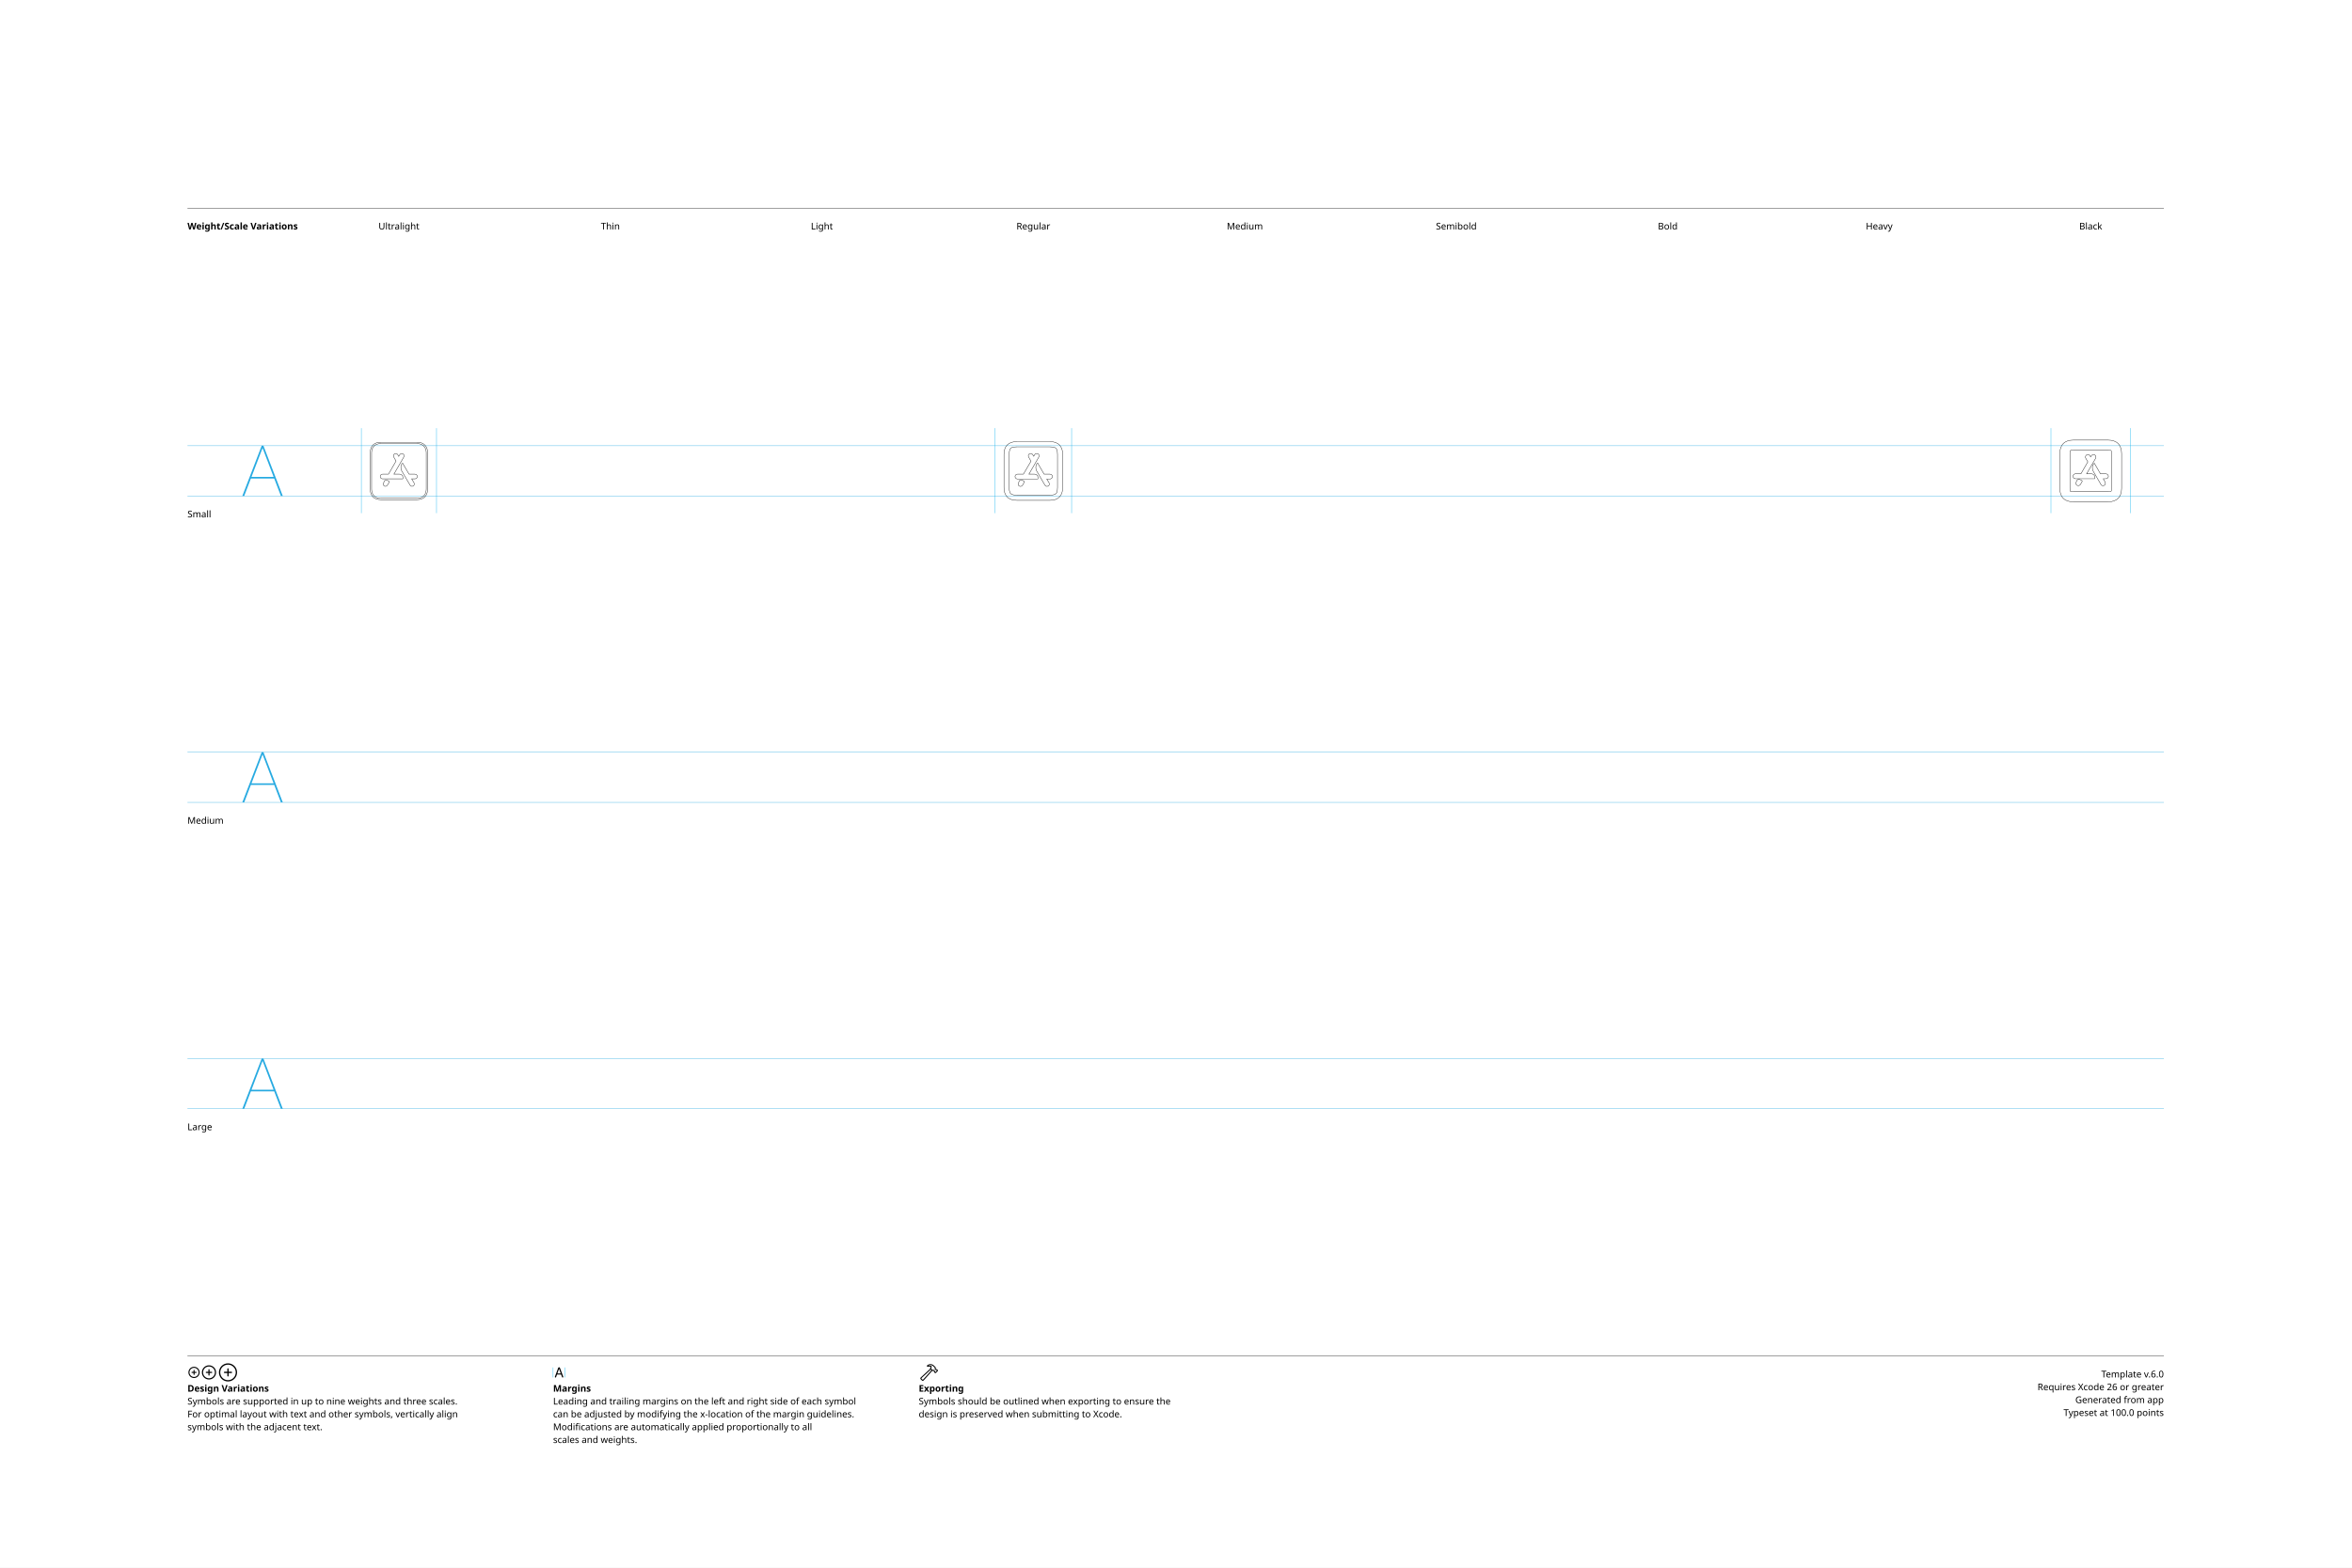
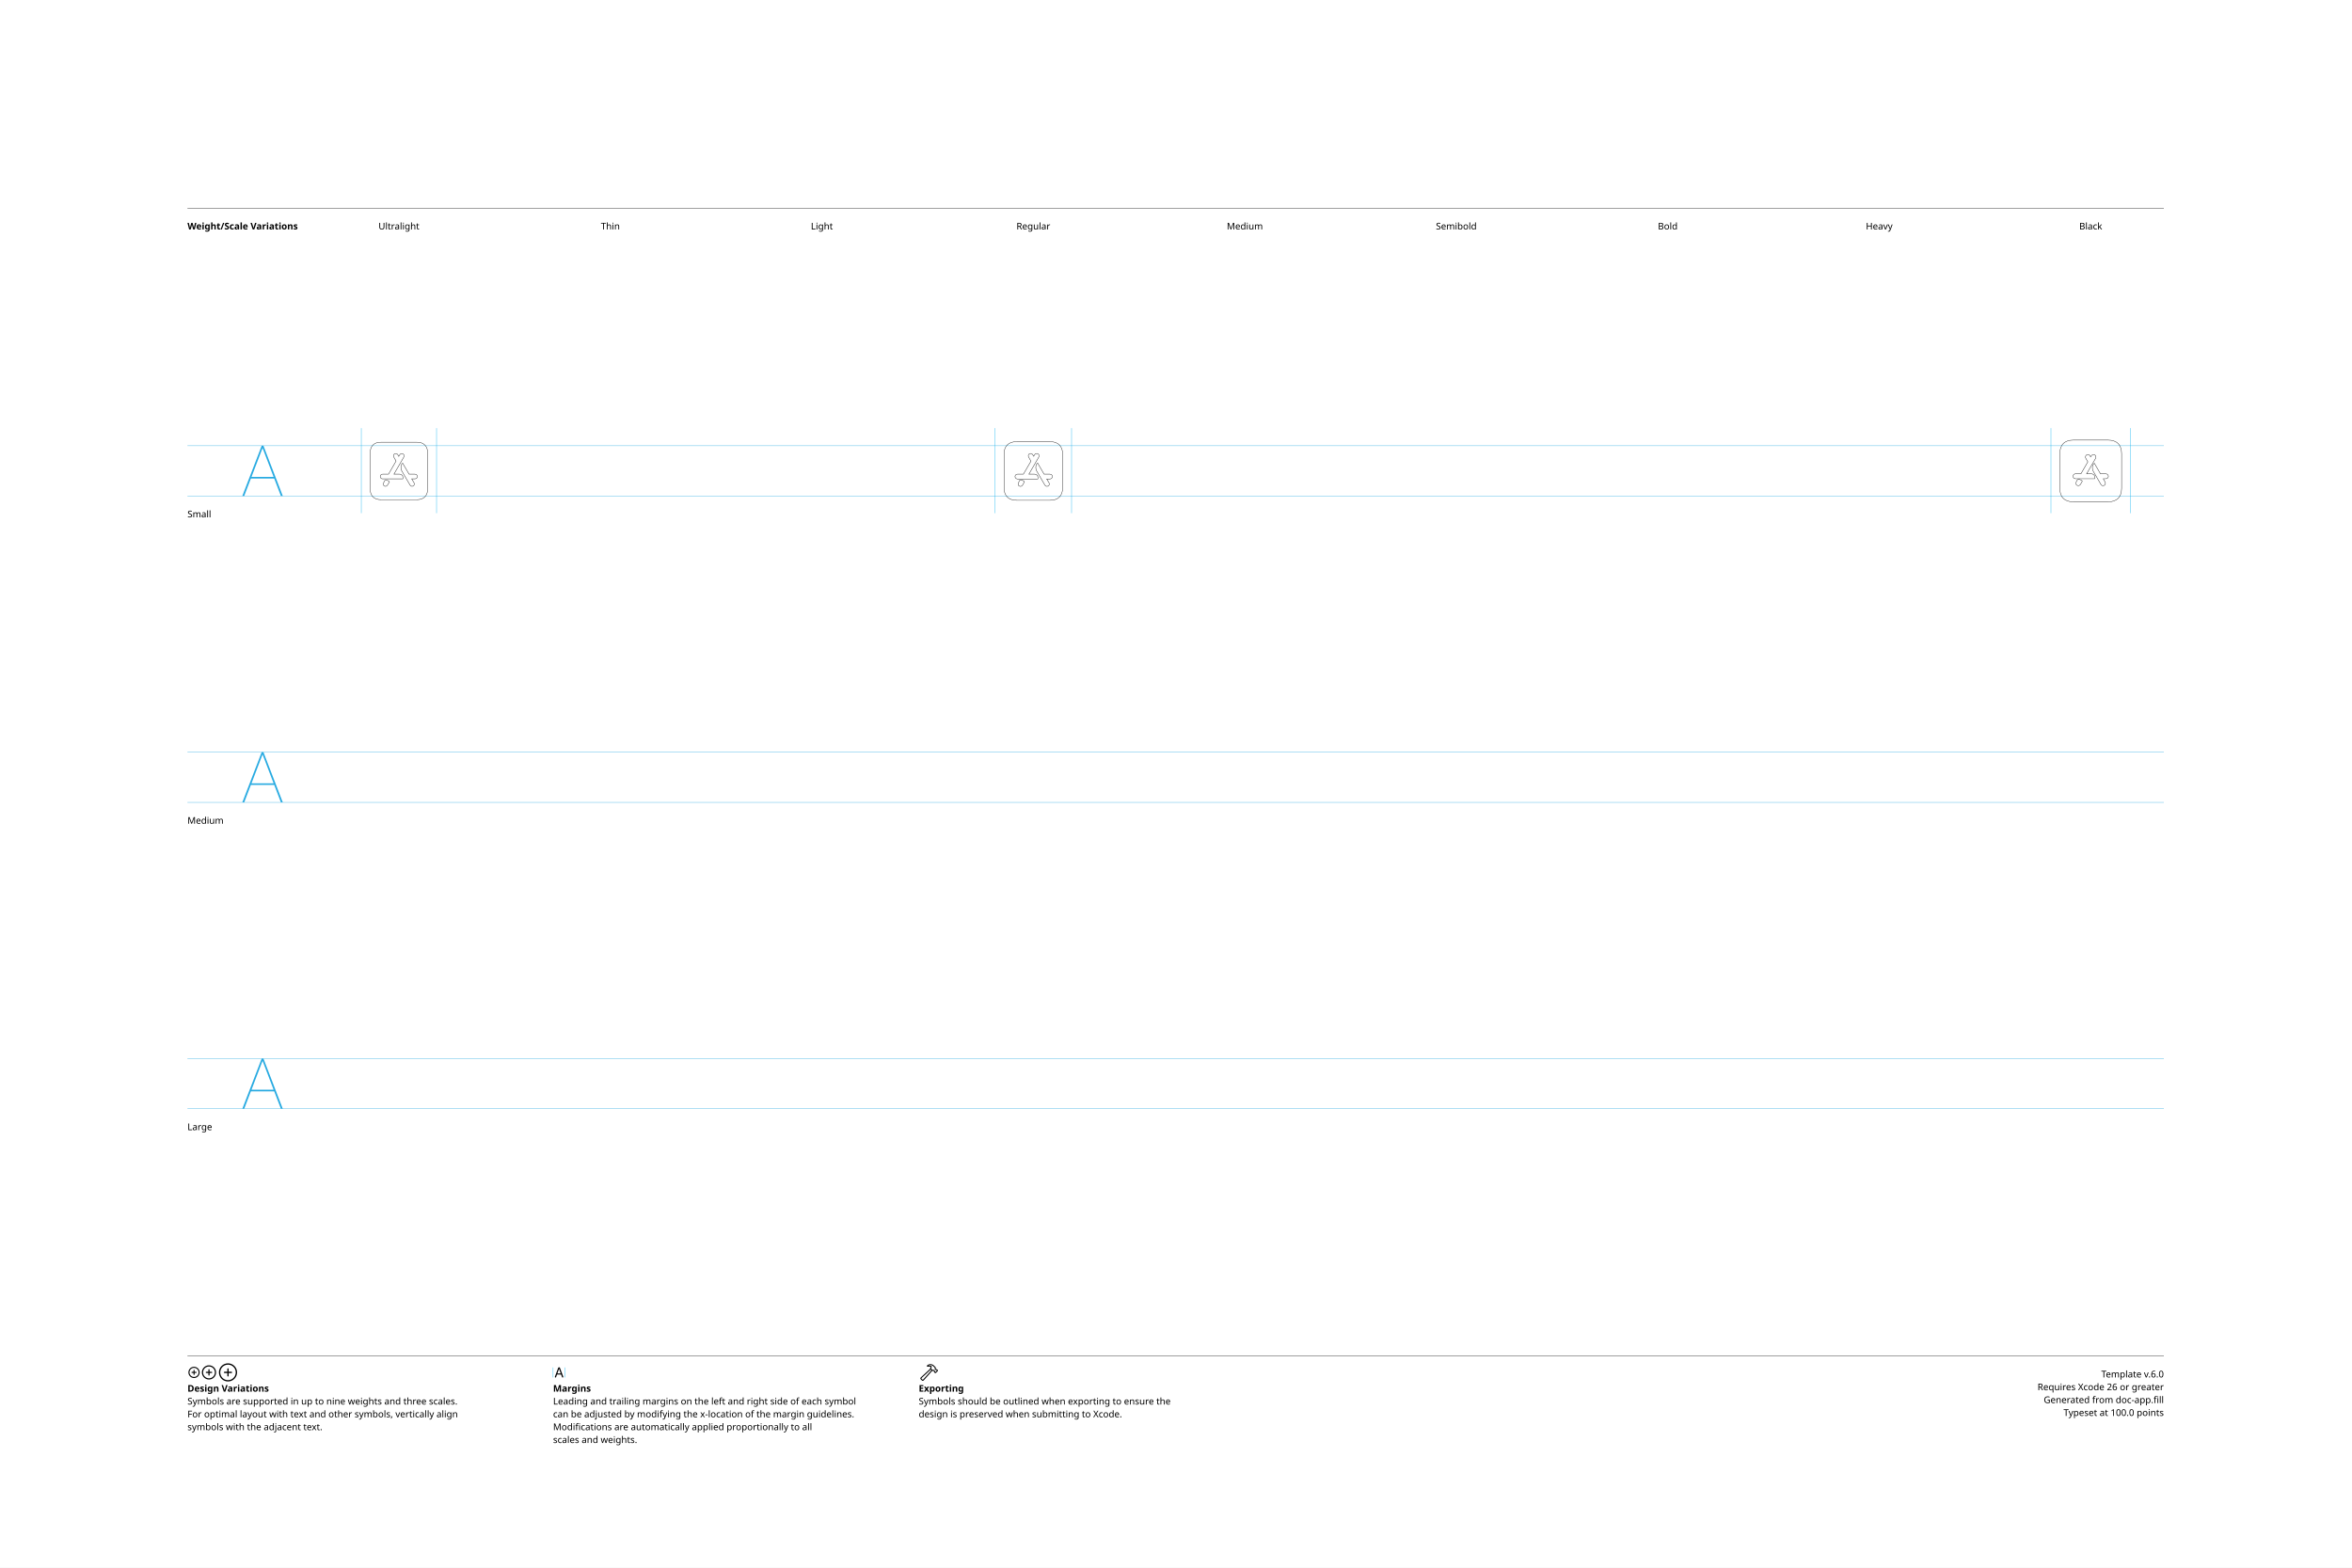
<svg xmlns="http://www.w3.org/2000/svg" version="1.1" viewBox="0 0 3300 2200">
  <style>

.monochrome-0 {-sfsymbols-motion-group:0}

.SFSymbolsPreviewWireframe {fill:none;opacity:1.0;stroke:black;stroke-width:0.5}
 </style>
  <g id="Notes">
    <rect height="2200" id="artboard" style="fill:white;opacity:1" width="3300" x="0" y="0" />
    <line style="fill:none;stroke:black;opacity:1;stroke-width:0.5;" x1="263" x2="3036" y1="292" y2="292" />
    <text style="stroke:none;fill:black;font-family:sans-serif;font-size:13;font-weight:bold;" transform="matrix(1 0 0 1 263 322)">Weight/Scale Variations</text>
    <text style="stroke:none;fill:black;font-family:sans-serif;font-size:13;text-anchor:middle;" transform="matrix(1 0 0 1 559.711 322)">Ultralight</text>
    <text style="stroke:none;fill:black;font-family:sans-serif;font-size:13;text-anchor:middle;" transform="matrix(1 0 0 1 856.422 322)">Thin</text>
    <text style="stroke:none;fill:black;font-family:sans-serif;font-size:13;text-anchor:middle;" transform="matrix(1 0 0 1 1153.13 322)">Light</text>
    <text style="stroke:none;fill:black;font-family:sans-serif;font-size:13;text-anchor:middle;" transform="matrix(1 0 0 1 1449.84 322)">Regular</text>
    <text style="stroke:none;fill:black;font-family:sans-serif;font-size:13;text-anchor:middle;" transform="matrix(1 0 0 1 1746.56 322)">Medium</text>
    <text style="stroke:none;fill:black;font-family:sans-serif;font-size:13;text-anchor:middle;" transform="matrix(1 0 0 1 2043.27 322)">Semibold</text>
    <text style="stroke:none;fill:black;font-family:sans-serif;font-size:13;text-anchor:middle;" transform="matrix(1 0 0 1 2339.98 322)">Bold</text>
    <text style="stroke:none;fill:black;font-family:sans-serif;font-size:13;text-anchor:middle;" transform="matrix(1 0 0 1 2636.69 322)">Heavy</text>
    <text style="stroke:none;fill:black;font-family:sans-serif;font-size:13;text-anchor:middle;" transform="matrix(1 0 0 1 2933.4 322)">Black</text>
    <line style="fill:none;stroke:black;opacity:1;stroke-width:0.5;" x1="263" x2="3036" y1="1903" y2="1903" />
    <g transform="matrix(0.2 0 0 0.2 263 1933)">
      <path d="m46.24 4.15c21.777 0 39.453-17.627 39.453-39.404s-17.676-39.404-39.453-39.404c-21.729 0-39.404 17.627-39.404 39.404s17.676 39.404 39.404 39.404Zm0-7.422c-17.676 0-31.934-14.307-31.934-31.982s14.258-31.982 31.934-31.982 31.982 14.307 31.982 31.982-14.307 31.982-31.982 31.982Zm3.613-17.773v-28.467c0-2.246-1.465-3.76-3.711-3.76-2.148 0-3.613 1.514-3.613 3.76v28.467c0 2.197 1.465 3.711 3.613 3.711 2.246 0 3.711-1.514 3.711-3.711Zm-17.822-10.596h28.418c2.197 0 3.711-1.465 3.711-3.613 0-2.197-1.514-3.711-3.711-3.711h-28.418c-2.246 0-3.76 1.514-3.76 3.711 0 2.148 1.514 3.613 3.76 3.613Z" />
    </g>
    <g transform="matrix(0.2 0 0 0.2 281.506 1933)">
      <path d="m58.545 14.551c27.49 0 49.805-22.314 49.805-49.805s-22.314-49.805-49.805-49.805-49.805 22.314-49.805 49.805 22.314 49.805 49.805 49.805Zm0-8.301c-22.949 0-41.504-18.555-41.504-41.504s18.555-41.504 41.504-41.504 41.504 18.555 41.504 41.504-18.555 41.504-41.504 41.504Zm4.053-23.096v-36.914c0-2.49-1.709-4.199-4.15-4.199-2.393 0-4.053 1.709-4.053 4.199v36.914c0 2.441 1.66 4.15 4.053 4.15 2.441 0 4.15-1.66 4.15-4.15Zm-22.559-14.404h36.963c2.441 0 4.15-1.611 4.15-4.004 0-2.441-1.709-4.15-4.15-4.15h-36.963c-2.49 0-4.15 1.709-4.15 4.15 0 2.393 1.66 4.004 4.15 4.004Z" />
    </g>
    <g transform="matrix(0.2 0 0 0.2 304.924 1933)">
      <path d="m74.853 28.32c35.107 0 63.623-28.467 63.623-63.574s-28.516-63.623-63.623-63.623-63.574 28.516-63.574 63.623 28.467 63.574 63.574 63.574Zm0-9.082c-30.127 0-54.492-24.365-54.492-54.492s24.365-54.492 54.492-54.492 54.492 24.365 54.492 54.492-24.365 54.492-54.492 54.492Zm4.443-30.322v-48.486c0-2.734-1.855-4.639-4.541-4.639-2.588 0-4.443 1.904-4.443 4.639v48.486c0 2.686 1.855 4.59 4.443 4.59 2.686 0 4.541-1.855 4.541-4.59Zm-28.711-19.775h48.486c2.686 0 4.59-1.807 4.59-4.395 0-2.734-1.855-4.59-4.59-4.59h-48.486c-2.734 0-4.59 1.855-4.59 4.59 0 2.588 1.855 4.395 4.59 4.395Z" />
    </g>
    <text style="stroke:none;fill:black;font-family:sans-serif;font-size:13;font-weight:bold;" transform="matrix(1 0 0 1 263 1953)">Design Variations</text>
    <text style="stroke:none;fill:black;font-family:sans-serif;font-size:13;" transform="matrix(1 0 0 1 263 1971)">Symbols are supported in up to nine weights and three scales.</text>
    <text style="stroke:none;fill:black;font-family:sans-serif;font-size:13;" transform="matrix(1 0 0 1 263 1989)">For optimal layout with text and other symbols, vertically align</text>
    <text style="stroke:none;fill:black;font-family:sans-serif;font-size:13;" transform="matrix(1 0 0 1 263 2007)">symbols with the adjacent text.</text>
    <line style="fill:none;stroke:#00AEEF;stroke-width:0.5;opacity:1.0;" x1="776" x2="776" y1="1919" y2="1933" />
    <g transform="matrix(0.2 0 0 0.2 776 1933)">
      <path d="m16.553 0.781c2.588 0 3.857-0.977 4.785-3.711l20.557-57.52h0.244l20.605 57.52c0.928 2.734 2.197 3.711 4.736 3.711 2.588 0 4.248-1.562 4.248-4.004 0-0.83-0.146-1.611-0.537-2.637l-22.9-60.986c-1.123-2.979-3.125-4.492-6.25-4.492-3.027 0-5.078 1.465-6.152 4.443l-22.9 61.084c-0.391 1.025-0.537 1.807-0.537 2.637 0 2.441 1.562 3.955 4.102 3.955Zm10.205-20.947h30.664c2.002 0 3.662-1.66 3.662-3.662 0-2.051-1.66-3.662-3.662-3.662h-30.664c-2.002 0-3.662 1.611-3.662 3.662 0 2.002 1.66 3.662 3.662 3.662Z" />
    </g>
    <line style="fill:none;stroke:#00AEEF;stroke-width:0.5;opacity:1.0;" x1="792.836" x2="792.836" y1="1919" y2="1933" />
    <text style="stroke:none;fill:black;font-family:sans-serif;font-size:13;font-weight:bold;" transform="matrix(1 0 0 1 776 1953)">Margins</text>
    <text style="stroke:none;fill:black;font-family:sans-serif;font-size:13;" transform="matrix(1 0 0 1 776 1971)">Leading and trailing margins on the left and right side of each symbol</text>
    <text style="stroke:none;fill:black;font-family:sans-serif;font-size:13;" transform="matrix(1 0 0 1 776 1989)">can be adjusted by modifying the x-location of the margin guidelines.</text>
    <text style="stroke:none;fill:black;font-family:sans-serif;font-size:13;" transform="matrix(1 0 0 1 776 2007)">Modifications are automatically applied proportionally to all</text>
    <text style="stroke:none;fill:black;font-family:sans-serif;font-size:13;" transform="matrix(1 0 0 1 776 2025)">scales and weights.</text>
    <g transform="matrix(0.2 0 0 0.2 1289 1933)">
      <path d="m14.209 13.135 7.861 7.861c4.297 4.395 9.326 4.102 13.867-1.025l60.693-68.213-4.883-4.883-60.254 67.676c-1.807 1.953-3.467 2.441-5.811 0.098l-5.176-5.127c-2.295-2.295-1.807-3.955 0.195-5.811l67.481-62.158-4.883-4.834-68.066 62.598c-4.98 4.59-5.322 9.473-1.025 13.818Zm44.873-97.461c-2.051 2.002-2.246 4.883-1.074 6.787 1.123 1.807 3.467 3.027 6.592 2.246 5.859-1.66 12.598-2.393 18.896 0.928l-2.686 7.129c-1.611 4.004-0.732 6.885 1.709 9.424l10.254 10.303c2.344 2.393 4.541 2.441 7.08 1.953l4.443-0.732 2.588 2.539-0.195 2.246c-0.098 2.295 0.537 4.297 2.783 6.494l3.369 3.32c2.295 2.295 5.518 2.49 7.812 0.195l12.988-13.037c2.295-2.344 2.148-5.371-0.195-7.666l-3.418-3.418c-2.197-2.197-4.053-3.027-6.348-2.881l-2.344 0.244-2.441-2.441 1.025-4.688c0.635-2.734-0.244-4.98-2.881-7.617l-11.279-11.182c-12.94-12.842-35.596-11.035-46.68-0.146Zm7.08 2.051c8.789-6.396 25.977-5.664 33.691 1.953l12.305 12.207c1.025 1.025 1.221 1.807 0.928 3.32l-1.465 6.641 6.738 6.689 4.395-0.244c1.123-0.049 1.514 0.049 2.344 0.879l2.539 2.49-10.84 10.84-2.49-2.49c-0.83-0.879-0.977-1.221-0.928-2.393l0.293-4.346-6.689-6.738-6.836 1.172c-1.416 0.293-2.051 0.195-3.174-0.879l-8.936-8.887c-1.074-1.025-1.172-1.709-0.488-3.369l4.59-11.475c-6.104-6.348-17.041-7.52-25.586-4.59-0.684 0.244-0.928-0.391-0.391-0.781Z" />
    </g>
    <text style="stroke:none;fill:black;font-family:sans-serif;font-size:13;font-weight:bold;" transform="matrix(1 0 0 1 1289 1953)">Exporting</text>
    <text style="stroke:none;fill:black;font-family:sans-serif;font-size:13;" transform="matrix(1 0 0 1 1289 1971)">Symbols should be outlined when exporting to ensure the</text>
    <text style="stroke:none;fill:black;font-family:sans-serif;font-size:13;" transform="matrix(1 0 0 1 1289 1989)">design is preserved when submitting to Xcode.</text>
    <text id="template-version" style="stroke:none;fill:black;font-family:sans-serif;font-size:13;text-anchor:end;" transform="matrix(1 0 0 1 3036 1933)">Template v.6.0</text>
    <text style="stroke:none;fill:black;font-family:sans-serif;font-size:13;text-anchor:end;" transform="matrix(1 0 0 1 3036 1951)">Requires Xcode 26 or greater</text>
-     <text id="descriptive-name" style="stroke:none;fill:black;font-family:sans-serif;font-size:13;text-anchor:end;" transform="matrix(1 0 0 1 3036 1969)">Generated from app</text>
+     <text id="descriptive-name" style="stroke:none;fill:black;font-family:sans-serif;font-size:13;text-anchor:end;" transform="matrix(1 0 0 1 3036 1969)">Generated from doc-app.fill</text>
    <text style="stroke:none;fill:black;font-family:sans-serif;font-size:13;text-anchor:end;" transform="matrix(1 0 0 1 3036 1987)">Typeset at 100.0 points</text>
    <text style="stroke:none;fill:black;font-family:sans-serif;font-size:13;" transform="matrix(1 0 0 1 263 726)">Small</text>
    <text style="stroke:none;fill:black;font-family:sans-serif;font-size:13;" transform="matrix(1 0 0 1 263 1156)">Medium</text>
    <text style="stroke:none;fill:black;font-family:sans-serif;font-size:13;" transform="matrix(1 0 0 1 263 1586)">Large</text>
  </g>
  <g id="Guides">
    <g id="H-reference" style="fill:#27AAE1;stroke:none;" transform="matrix(1 0 0 1 339 696)">
      <path d="M0.994 0L3.638 0L29.328-67.132L30.03-67.132L30.03-70.459L28.123-70.459ZM11.688-24.48L46.981-24.48L46.231-26.729L12.438-26.729ZM55.12 0L57.764 0L30.638-70.459L29.433-70.459L29.433-67.132Z" />
    </g>
    <line id="Baseline-S" style="fill:none;stroke:#27AAE1;opacity:1;stroke-width:0.5;" x1="263" x2="3036" y1="696" y2="696" />
    <line id="Capline-S" style="fill:none;stroke:#27AAE1;opacity:1;stroke-width:0.5;" x1="263" x2="3036" y1="625.541" y2="625.541" />
    <g id="H-reference" style="fill:#27AAE1;stroke:none;" transform="matrix(1 0 0 1 339 1126)">
      <path d="M0.994 0L3.638 0L29.328-67.132L30.03-67.132L30.03-70.459L28.123-70.459ZM11.688-24.48L46.981-24.48L46.231-26.729L12.438-26.729ZM55.12 0L57.764 0L30.638-70.459L29.433-70.459L29.433-67.132Z" />
    </g>
    <line id="Baseline-M" style="fill:none;stroke:#27AAE1;opacity:1;stroke-width:0.5;" x1="263" x2="3036" y1="1126" y2="1126" />
    <line id="Capline-M" style="fill:none;stroke:#27AAE1;opacity:1;stroke-width:0.5;" x1="263" x2="3036" y1="1055.54" y2="1055.54" />
    <g id="H-reference" style="fill:#27AAE1;stroke:none;" transform="matrix(1 0 0 1 339 1556)">
      <path d="M0.994 0L3.638 0L29.328-67.132L30.03-67.132L30.03-70.459L28.123-70.459ZM11.688-24.48L46.981-24.48L46.231-26.729L12.438-26.729ZM55.12 0L57.764 0L30.638-70.459L29.433-70.459L29.433-67.132Z" />
    </g>
    <line id="Baseline-L" style="fill:none;stroke:#27AAE1;opacity:1;stroke-width:0.5;" x1="263" x2="3036" y1="1556" y2="1556" />
    <line id="Capline-L" style="fill:none;stroke:#27AAE1;opacity:1;stroke-width:0.5;" x1="263" x2="3036" y1="1485.54" y2="1485.54" />
-     <line id="right-margin-Black-S" style="fill:none;stroke:#00AEEF;stroke-width:0.5;opacity:1.0;" x1="2989.19" x2="2989.19" y1="600.785" y2="720.121" />
+     <line id="right-margin-Black-S" style="fill:none;stroke:#00AEEF;stroke-width:0.5;opacity:1.0;" x1="2989.2" x2="2989.2" y1="600.785" y2="720.121" />
    <line id="left-margin-Black-S" style="fill:none;stroke:#00AEEF;stroke-width:0.5;opacity:1.0;" x1="2877.6" x2="2877.6" y1="600.785" y2="720.121" />
-     <line id="right-margin-Regular-S" style="fill:none;stroke:#00AEEF;stroke-width:0.5;opacity:1.0;" x1="1503.52" x2="1503.52" y1="600.785" y2="720.121" />
-     <line id="left-margin-Regular-S" style="fill:none;stroke:#00AEEF;stroke-width:0.5;opacity:1.0;" x1="1396.17" x2="1396.17" y1="600.785" y2="720.121" />
-     <line id="right-margin-Ultralight-S" style="fill:none;stroke:#00AEEF;stroke-width:0.5;opacity:1.0;" x1="612.455" x2="612.455" y1="600.785" y2="720.121" />
-     <line id="left-margin-Ultralight-S" style="fill:none;stroke:#00AEEF;stroke-width:0.5;opacity:1.0;" x1="506.967" x2="506.967" y1="600.785" y2="720.121" />
+     <line id="right-margin-Regular-S" style="fill:none;stroke:#00AEEF;stroke-width:0.5;opacity:1.0;" x1="1503.47" x2="1503.47" y1="600.785" y2="720.121" />
+     <line id="left-margin-Regular-S" style="fill:none;stroke:#00AEEF;stroke-width:0.5;opacity:1.0;" x1="1396.22" x2="1396.22" y1="600.785" y2="720.121" />
+     <line id="right-margin-Ultralight-S" style="fill:none;stroke:#00AEEF;stroke-width:0.5;opacity:1.0;" x1="612.499" x2="612.499" y1="600.785" y2="720.121" />
+     <line id="left-margin-Ultralight-S" style="fill:none;stroke:#00AEEF;stroke-width:0.5;opacity:1.0;" x1="506.923" x2="506.923" y1="600.785" y2="720.121" />
  </g>
  <g id="Symbols">
    <g id="Black-S" transform="matrix(1 0 0 1 2877.6 696)">
-       <path class="monochrome-0 SFSymbolsPreviewWireframe" d="M61.387 -24.17Q61.924 -25.879 61.484 -27.466Q61.045 -29.053 59.751 -30.054Q58.457 -31.055 56.65 -31.055L50.01 -31.055L62.705 -52.832Q63.438 -54.102 63.022 -55.542Q62.607 -56.983 61.387 -57.715Q60.117 -58.35 58.823 -57.935Q57.529 -57.52 56.65 -56.299L55.625 -54.834L54.893 -56.299Q54.16 -57.666 52.793 -58.057Q51.426 -58.448 50.156 -57.715Q48.838 -56.885 48.472 -55.518Q48.105 -54.151 48.887 -52.832L51.768 -47.901L42.051 -31.055L34.482 -31.055Q32.969 -31.055 31.968 -30.078Q30.967 -29.102 30.967 -27.588Q30.967 -26.123 31.968 -25.147Q32.969 -24.17 34.482 -24.17L61.387 -24.17ZM36.728 -14.893Q37.949 -14.161 39.316 -14.576Q40.684 -14.991 41.416 -16.211L44.004 -20.655Q43.564 -21.582 42.515 -22.217Q41.465 -22.852 40.049 -23.047Q38.633 -23.243 37.168 -22.852L35.459 -19.581Q34.775 -18.262 35.093 -16.895Q35.41 -15.528 36.728 -14.893ZM74.814 -14.893Q76.084 -15.577 76.401 -16.919Q76.719 -18.262 75.986 -19.581L73.398 -24.17L76.865 -24.17Q78.379 -24.17 79.502 -25.147Q80.625 -26.123 80.625 -27.588Q80.625 -29.102 79.551 -30.078Q78.477 -31.055 76.865 -31.055L69.492 -31.055L60.947 -45.899Q59.482 -45.069 58.75 -43.091Q58.018 -41.114 58.14 -38.819Q58.262 -36.524 59.287 -34.815L70.078 -16.211Q70.811 -14.893 72.153 -14.502Q73.496 -14.112 74.814 -14.893ZM31.504 8.252Q22.227 8.252 17.344 3.369Q12.461 -1.514 12.461 -10.791L12.461 -59.375Q12.461 -68.653 17.344 -73.536Q22.227 -78.418 31.504 -78.418L80.088 -78.418Q89.365 -78.418 94.248 -73.536Q99.131 -68.653 99.131 -59.375L99.131 -10.791Q99.131 -1.514 94.248 3.369Q89.365 8.252 80.088 8.252L31.504 8.252ZM80.088 -5.909Q82.822 -5.909 83.677 -6.128Q84.531 -6.348 84.751 -7.202Q84.971 -8.057 84.971 -10.791L84.971 -59.375Q84.971 -62.11 84.751 -62.964Q84.531 -63.819 83.677 -64.038Q82.822 -64.258 80.088 -64.258L31.504 -64.258Q28.77 -64.258 27.915 -64.038Q27.061 -63.819 26.841 -62.964Q26.621 -62.11 26.621 -59.375L26.621 -10.791Q26.621 -8.057 26.841 -7.202Q27.061 -6.348 27.915 -6.128Q28.77 -5.909 31.504 -5.909L80.088 -5.909Z" />
+       <path class="monochrome-0 SFSymbolsPreviewWireframe" d="M61.387 -24.17Q61.924 -25.879 61.484 -27.466Q61.045 -29.053 59.751 -30.054Q58.457 -31.055 56.65 -31.055L50.01 -31.055L62.705 -52.832Q63.438 -54.102 63.022 -55.542Q62.607 -56.983 61.387 -57.715Q60.117 -58.35 58.823 -57.935Q57.529 -57.52 56.65 -56.299L55.625 -54.834L54.893 -56.299Q54.16 -57.666 52.793 -58.057Q51.426 -58.448 50.156 -57.715Q48.838 -56.885 48.472 -55.518Q48.105 -54.151 48.887 -52.832L51.768 -47.901L42.051 -31.055L34.482 -31.055Q32.969 -31.055 31.968 -30.078Q30.967 -29.102 30.967 -27.588Q30.967 -26.123 31.968 -25.147Q32.969 -24.17 34.482 -24.17L61.387 -24.17ZM36.728 -14.893Q37.949 -14.161 39.316 -14.576Q40.684 -14.991 41.416 -16.211L44.004 -20.655Q43.564 -21.582 42.515 -22.217Q41.465 -22.852 40.049 -23.047Q38.633 -23.243 37.168 -22.852L35.459 -19.581Q34.775 -18.262 35.093 -16.895Q35.41 -15.528 36.728 -14.893ZM74.814 -14.893Q76.084 -15.577 76.401 -16.919Q76.719 -18.262 75.986 -19.581L73.398 -24.17L76.865 -24.17Q78.379 -24.17 79.502 -25.147Q80.625 -26.123 80.625 -27.588Q80.625 -29.102 79.551 -30.078Q78.477 -31.055 76.865 -31.055L69.492 -31.055L60.947 -45.899Q59.482 -45.069 58.75 -43.091Q58.018 -41.114 58.14 -38.819Q58.262 -36.524 59.287 -34.815L70.078 -16.211Q70.811 -14.893 72.153 -14.502Q73.496 -14.112 74.814 -14.893ZM31.504 8.252Q22.227 8.252 17.344 3.369Q12.461 -1.514 12.461 -10.791L12.461 -59.375Q12.461 -68.653 17.344 -73.536Q22.227 -78.418 31.504 -78.418L80.088 -78.418Q89.365 -78.418 94.248 -73.536Q99.131 -68.653 99.131 -59.375L99.131 -10.791Q99.131 -1.514 94.248 3.369Q89.365 8.252 80.088 8.252L31.504 8.252Z" />
    </g>
-     <g id="Regular-S" transform="matrix(1 0 0 1 1396.17 696)">
-       <path class="monochrome-0 SFSymbolsPreviewWireframe" d="M59.971 -23.828Q60.459 -25.39 60.068 -26.977Q59.678 -28.564 58.457 -29.59Q57.236 -30.615 55.332 -30.615L47.471 -30.615L61.289 -54.492Q62.022 -55.761 61.728 -57.129Q61.435 -58.496 60.117 -59.228Q58.799 -59.863 57.456 -59.472Q56.113 -59.082 55.381 -57.812L54.209 -55.664L52.891 -57.812Q52.109 -59.082 50.84 -59.472Q49.57 -59.863 48.301 -59.228Q46.982 -58.496 46.689 -57.129Q46.397 -55.761 47.129 -54.492L50.4 -48.828L39.756 -30.615L31.455 -30.615Q30.039 -30.615 29.014 -29.638Q27.988 -28.662 27.988 -27.148Q27.988 -25.781 29.038 -24.804Q30.088 -23.828 31.455 -23.828L59.971 -23.828ZM33.897 -13.916Q35.166 -13.134 36.533 -13.55Q37.9 -13.964 38.633 -15.234L41.221 -19.873Q40.879 -20.556 39.902 -21.191Q38.926 -21.826 37.51 -22.07Q36.094 -22.314 34.531 -21.924L32.871 -18.554Q32.188 -17.187 32.432 -15.893Q32.676 -14.599 33.897 -13.916ZM74.522 -13.916Q75.791 -14.648 76.084 -15.966Q76.377 -17.285 75.644 -18.554L72.519 -23.828L76.914 -23.828Q78.379 -23.828 79.404 -24.804Q80.43 -25.781 80.43 -27.148Q80.43 -28.711 79.429 -29.663Q78.428 -30.615 76.914 -30.615L68.76 -30.615L59.678 -46.289Q58.31 -45.361 57.651 -43.359Q56.992 -41.357 57.188 -39.038Q57.383 -36.718 58.408 -35.01L69.883 -15.234Q70.615 -14.013 71.885 -13.598Q73.154 -13.183 74.522 -13.916ZM30.576 6.153Q21.738 6.153 17.1 1.514Q12.461 -3.125 12.461 -11.963L12.461 -58.154Q12.461 -66.992 17.1 -71.631Q21.738 -76.269 30.576 -76.269L76.768 -76.269Q85.606 -76.269 90.244 -71.631Q94.883 -66.992 94.883 -58.154L94.883 -11.963Q94.883 -3.125 90.244 1.514Q85.606 6.153 76.768 6.153L30.576 6.153ZM76.768 -1.171Q81.26 -1.171 83.53 -2.05Q85.801 -2.929 86.68 -5.2Q87.559 -7.47 87.559 -11.963L87.559 -58.154Q87.559 -62.646 86.68 -64.917Q85.801 -67.187 83.53 -68.066Q81.26 -68.945 76.768 -68.945L30.576 -68.945Q26.084 -68.945 23.814 -68.066Q21.543 -67.187 20.664 -64.917Q19.785 -62.646 19.785 -58.154L19.785 -11.963Q19.785 -7.47 20.664 -5.2Q21.543 -2.929 23.814 -2.05Q26.084 -1.171 30.576 -1.171L76.768 -1.171Z" />
+     <g id="Regular-S" transform="matrix(1 0 0 1 1396.22 696)">
+       <path class="monochrome-0 SFSymbolsPreviewWireframe" d="M59.878 -23.839Q60.364 -25.399 59.972 -26.983Q59.58 -28.567 58.361 -29.591Q57.141 -30.616 55.239 -30.616L47.378 -30.616L61.197 -54.495Q61.929 -55.765 61.635 -57.128Q61.34 -58.491 60.02 -59.224Q58.709 -59.861 57.37 -59.467Q56.031 -59.072 55.301 -57.813L54.117 -55.657L52.801 -57.813Q52.032 -59.075 50.758 -59.468Q49.483 -59.861 48.213 -59.224Q46.898 -58.491 46.606 -57.128Q46.314 -55.765 47.047 -54.495L50.31 -48.836L39.671 -30.616L31.365 -30.616Q29.957 -30.616 28.933 -29.639Q27.909 -28.663 27.909 -27.154Q27.909 -25.789 28.956 -24.814Q30.003 -23.839 31.365 -23.839L59.878 -23.839ZM33.814 -13.916Q35.081 -13.14 36.442 -13.557Q37.803 -13.973 38.533 -15.24L41.126 -19.868Q40.784 -20.552 39.811 -21.185Q38.838 -21.819 37.425 -22.063Q36.011 -22.307 34.449 -21.916L32.786 -18.555Q32.103 -17.193 32.347 -15.898Q32.591 -14.603 33.814 -13.916ZM74.424 -13.916Q75.693 -14.649 75.988 -15.969Q76.282 -17.288 75.549 -18.555L72.422 -23.839L76.822 -23.839Q78.284 -23.839 79.309 -24.814Q80.335 -25.789 80.335 -27.154Q80.335 -28.709 79.332 -29.662Q78.33 -30.616 76.822 -30.616L68.665 -30.616L59.583 -46.279Q58.218 -45.351 57.561 -43.351Q56.905 -41.35 57.101 -39.035Q57.298 -36.719 58.323 -35.008L69.798 -15.24Q70.528 -14.019 71.796 -13.603Q73.064 -13.187 74.424 -13.916ZM30.409 6.101Q21.656 6.101 17.058 1.503Q12.461 -3.095 12.461 -11.848L12.461 -58.276Q12.461 -67.029 17.058 -71.626Q21.656 -76.224 30.409 -76.224L76.837 -76.224Q85.588 -76.224 90.186 -71.622Q94.785 -67.021 94.785 -58.276L94.785 -11.848Q94.785 -3.102 90.186 1.499Q85.588 6.101 76.837 6.101L30.409 6.101Z" />
    </g>
-     <g id="Ultralight-S" transform="matrix(1 0 0 1 506.967 696)">
-       <path class="monochrome-0 SFSymbolsPreviewWireframe" d="M58.213 -24.023Q58.652 -25.537 58.237 -27.075Q57.822 -28.613 56.626 -29.614Q55.43 -30.615 53.574 -30.615L45.713 -30.615L59.531 -54.541Q60.264 -55.81 59.946 -57.104Q59.629 -58.398 58.262 -59.131Q57.09 -59.814 55.82 -59.35Q54.551 -58.886 53.867 -57.812L52.451 -55.517L51.182 -57.812Q50.645 -58.935 49.277 -59.375Q47.91 -59.814 46.641 -59.131Q45.371 -58.398 45.102 -57.104Q44.834 -55.81 45.566 -54.541L48.691 -48.974L38.145 -30.615L29.746 -30.615Q28.477 -30.615 27.476 -29.639Q26.475 -28.662 26.475 -27.246Q26.475 -25.927 27.476 -24.975Q28.477 -24.023 29.746 -24.023L58.213 -24.023ZM32.334 -13.916Q33.555 -13.232 34.8 -13.672Q36.045 -14.111 36.728 -15.332L39.414 -19.775Q39.072 -20.459 38.169 -21.069Q37.266 -21.68 35.898 -21.924Q34.531 -22.168 32.969 -21.777L31.26 -18.555Q30.576 -17.285 30.82 -15.967Q31.064 -14.648 32.334 -13.916ZM72.666 -13.916Q73.936 -14.648 74.253 -15.991Q74.57 -17.334 73.838 -18.555L70.664 -24.023L75.156 -24.023Q76.572 -24.023 77.598 -24.975Q78.623 -25.927 78.623 -27.246Q78.623 -28.662 77.598 -29.639Q76.572 -30.615 75.156 -30.615L66.953 -30.615L57.871 -46.094Q56.553 -45.166 55.942 -43.188Q55.332 -41.211 55.552 -38.965Q55.772 -36.719 56.797 -34.961L68.272 -15.332Q68.955 -14.111 70.2 -13.672Q71.445 -13.232 72.666 -13.916ZM27.402 5.176Q20.176 5.176 16.318 1.319Q12.461 -2.539 12.461 -9.765L12.461 -60.449Q12.461 -67.676 16.318 -71.533Q20.176 -75.39 27.402 -75.39L78.086 -75.39Q85.264 -75.39 89.145 -71.46Q93.027 -67.529 93.027 -60.449L93.027 -9.765Q93.027 -2.685 89.145 1.245Q85.264 5.176 78.086 5.176L27.402 5.176ZM78.086 3.223Q82.139 3.223 85.068 1.66Q87.998 0.098 89.536 -2.807Q91.074 -5.713 91.074 -9.765L91.074 -60.449Q91.074 -64.502 89.536 -67.407Q87.998 -70.312 85.068 -71.875Q82.139 -73.437 78.086 -73.437L27.402 -73.437Q23.301 -73.437 20.395 -71.899Q17.49 -70.361 15.952 -67.456Q14.414 -64.551 14.414 -60.449L14.414 -9.765Q14.414 -5.664 15.952 -2.759Q17.49 0.147 20.395 1.685Q23.301 3.223 27.402 3.223L78.086 3.223Z" />
+     <g id="Ultralight-S" transform="matrix(1 0 0 1 506.923 696)">
+       <path class="monochrome-0 SFSymbolsPreviewWireframe" d="M58.295 -24.014Q58.737 -25.53 58.323 -27.071Q57.909 -28.611 56.712 -29.613Q55.514 -30.615 53.656 -30.615L45.795 -30.615L59.613 -54.539Q60.346 -55.808 60.03 -57.106Q59.713 -58.403 58.348 -59.135Q57.17 -59.817 55.897 -59.356Q54.624 -58.896 53.938 -57.812L52.533 -55.524L51.261 -57.812Q50.713 -58.942 49.35 -59.38Q47.988 -59.817 46.718 -59.135Q45.446 -58.403 45.177 -57.106Q44.907 -55.808 45.639 -54.539L48.771 -48.968L38.22 -30.615L29.826 -30.615Q28.55 -30.615 27.547 -29.639Q26.545 -28.662 26.545 -27.241Q26.545 -25.921 27.549 -24.968Q28.552 -24.014 29.826 -24.014L58.295 -24.014ZM32.407 -13.916Q33.63 -13.228 34.881 -13.666Q36.132 -14.104 36.818 -15.328L39.498 -19.78Q39.157 -20.463 38.25 -21.075Q37.343 -21.686 35.974 -21.931Q34.604 -22.175 33.042 -21.784L31.335 -18.555Q30.651 -17.281 30.896 -15.963Q31.14 -14.646 32.407 -13.916ZM72.753 -13.916Q74.022 -14.648 74.338 -15.99Q74.655 -17.332 73.922 -18.555L70.751 -24.014L75.238 -24.014Q76.657 -24.014 77.682 -24.968Q78.707 -25.921 78.707 -27.241Q78.707 -28.664 77.683 -29.64Q76.659 -30.615 75.238 -30.615L67.037 -30.615L57.956 -46.103Q56.635 -45.175 56.022 -43.197Q55.41 -41.218 55.628 -38.968Q55.847 -36.719 56.872 -34.963L68.347 -15.328Q69.033 -14.107 70.279 -13.668Q71.525 -13.23 72.753 -13.916ZM27.551 5.221Q20.249 5.221 16.355 1.327Q12.461 -2.566 12.461 -9.868L12.461 -60.342Q12.461 -67.644 16.355 -71.538Q20.249 -75.432 27.551 -75.432L78.024 -75.432Q85.28 -75.432 89.197 -71.468Q93.114 -67.504 93.114 -60.342L93.114 -9.868Q93.114 -2.706 89.197 1.258Q85.28 5.221 78.024 5.221L27.551 5.221Z" />
    </g>
  </g>
</svg>
